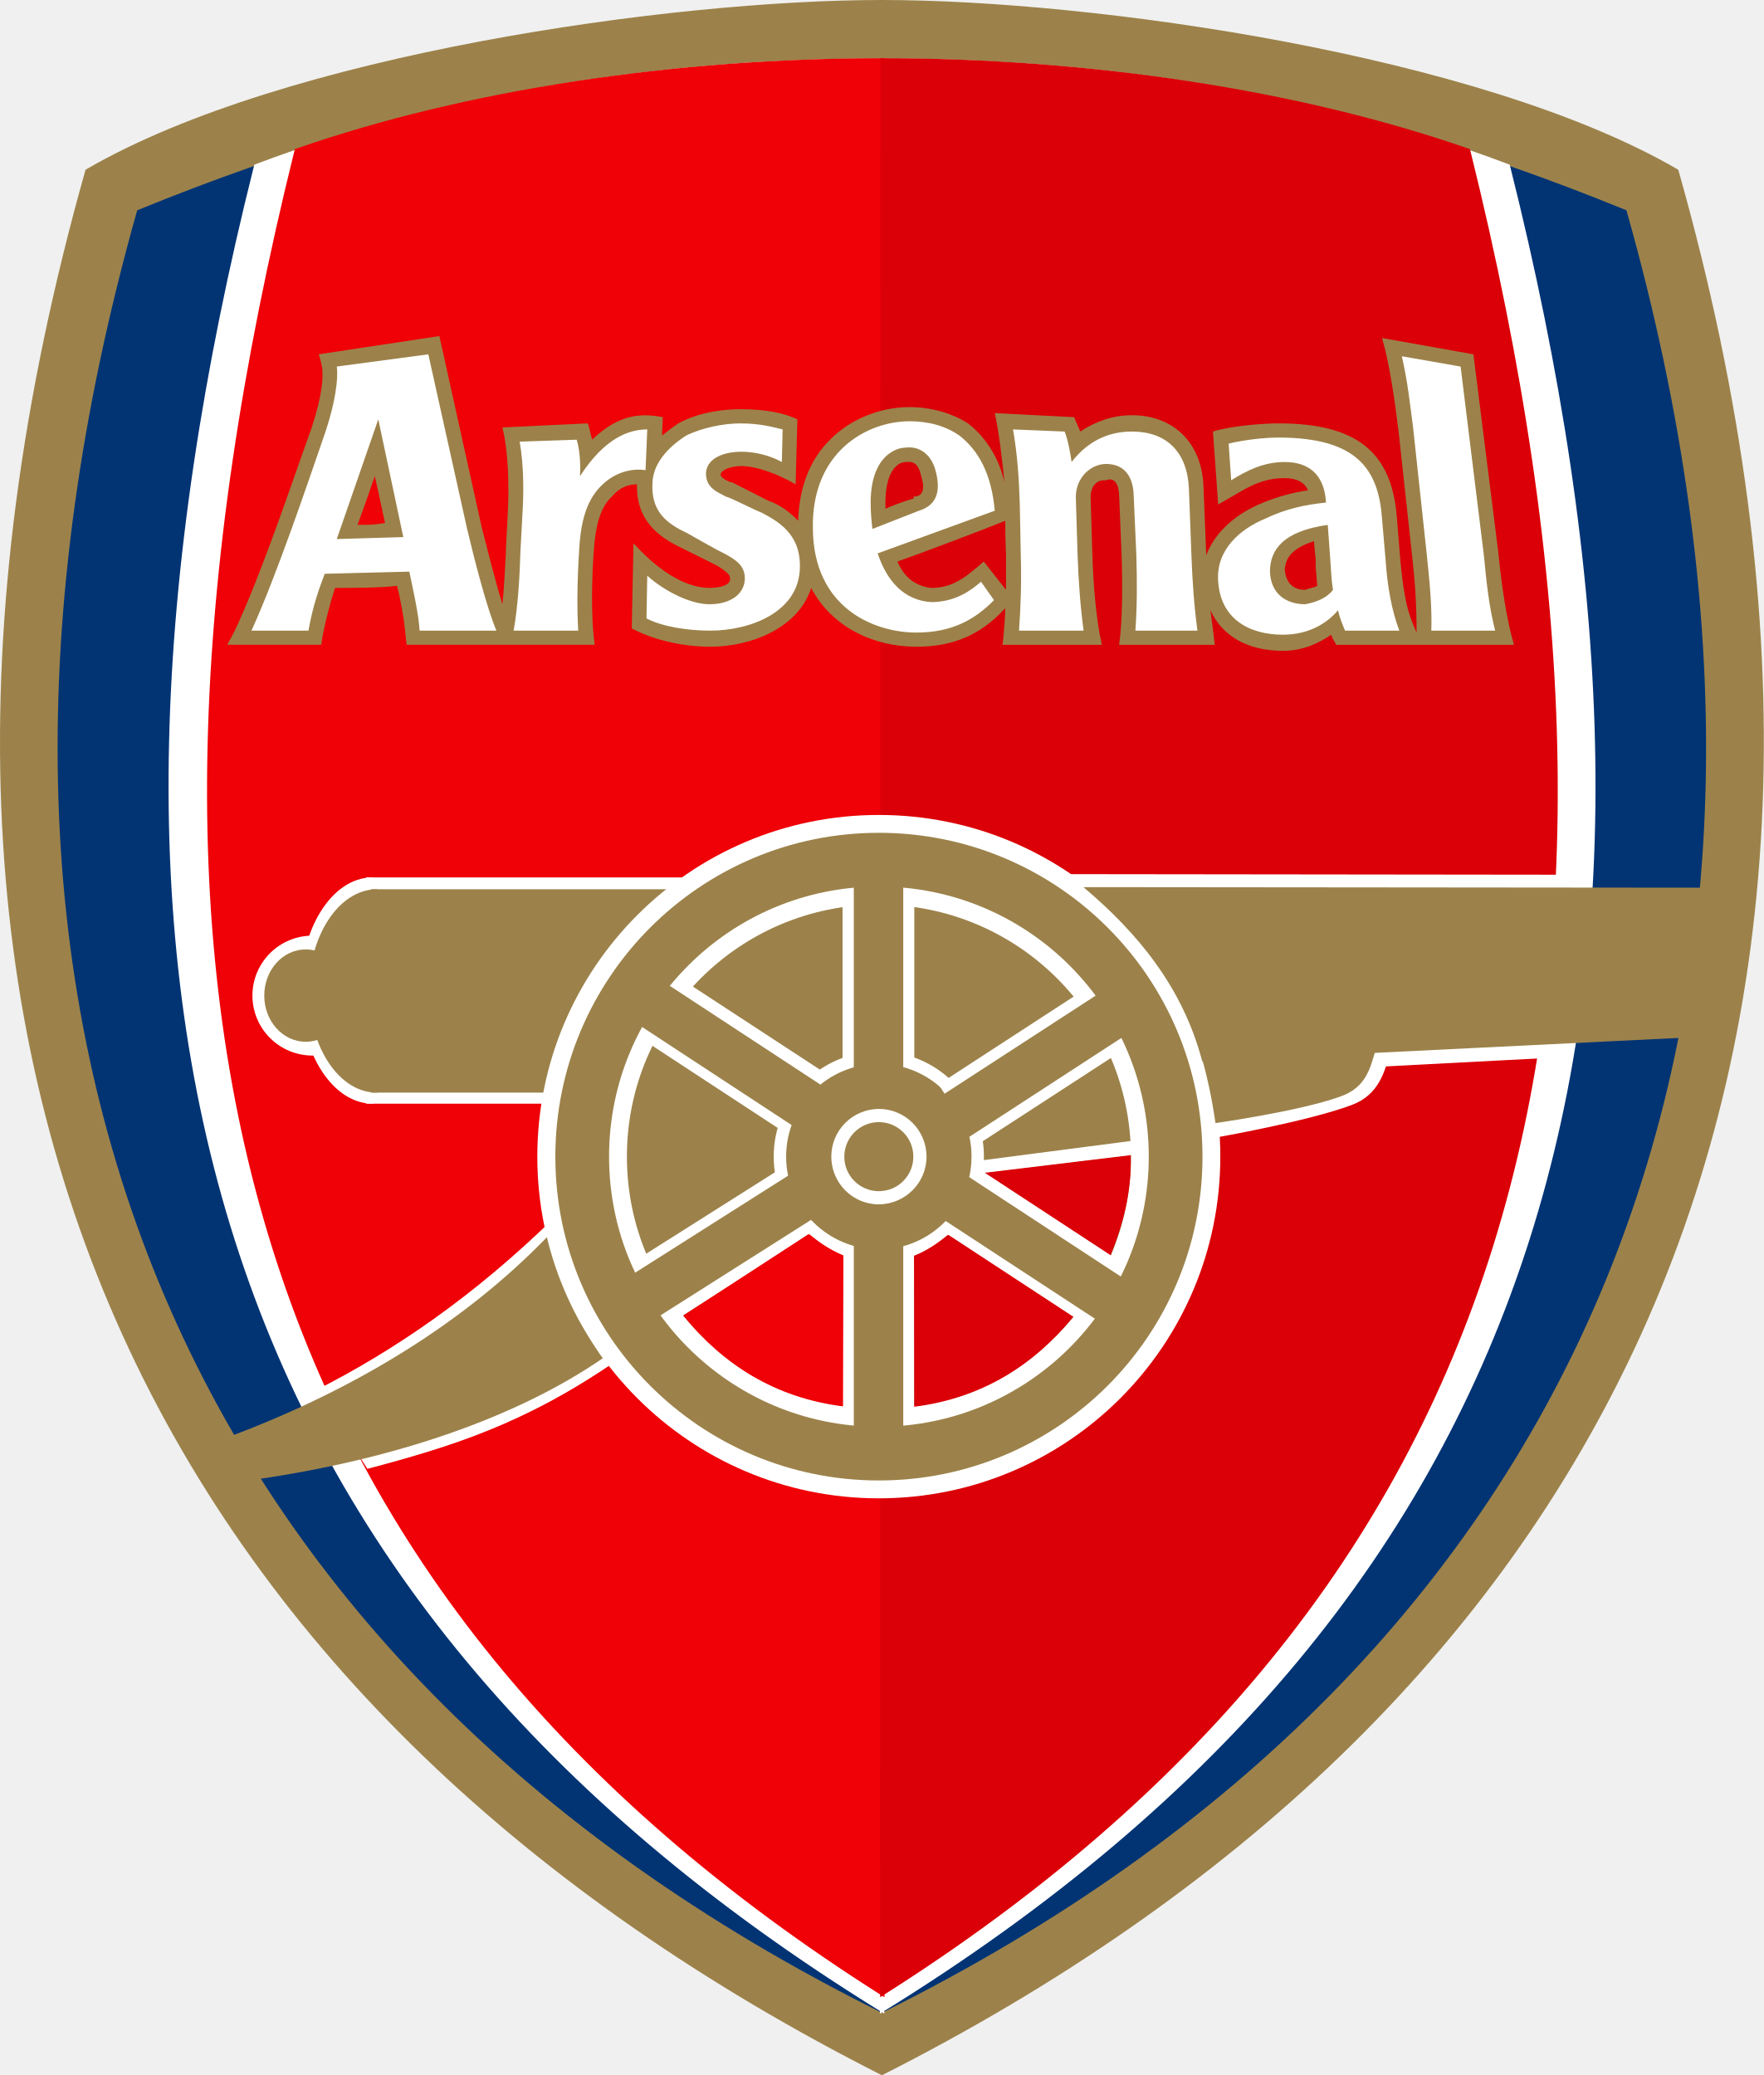
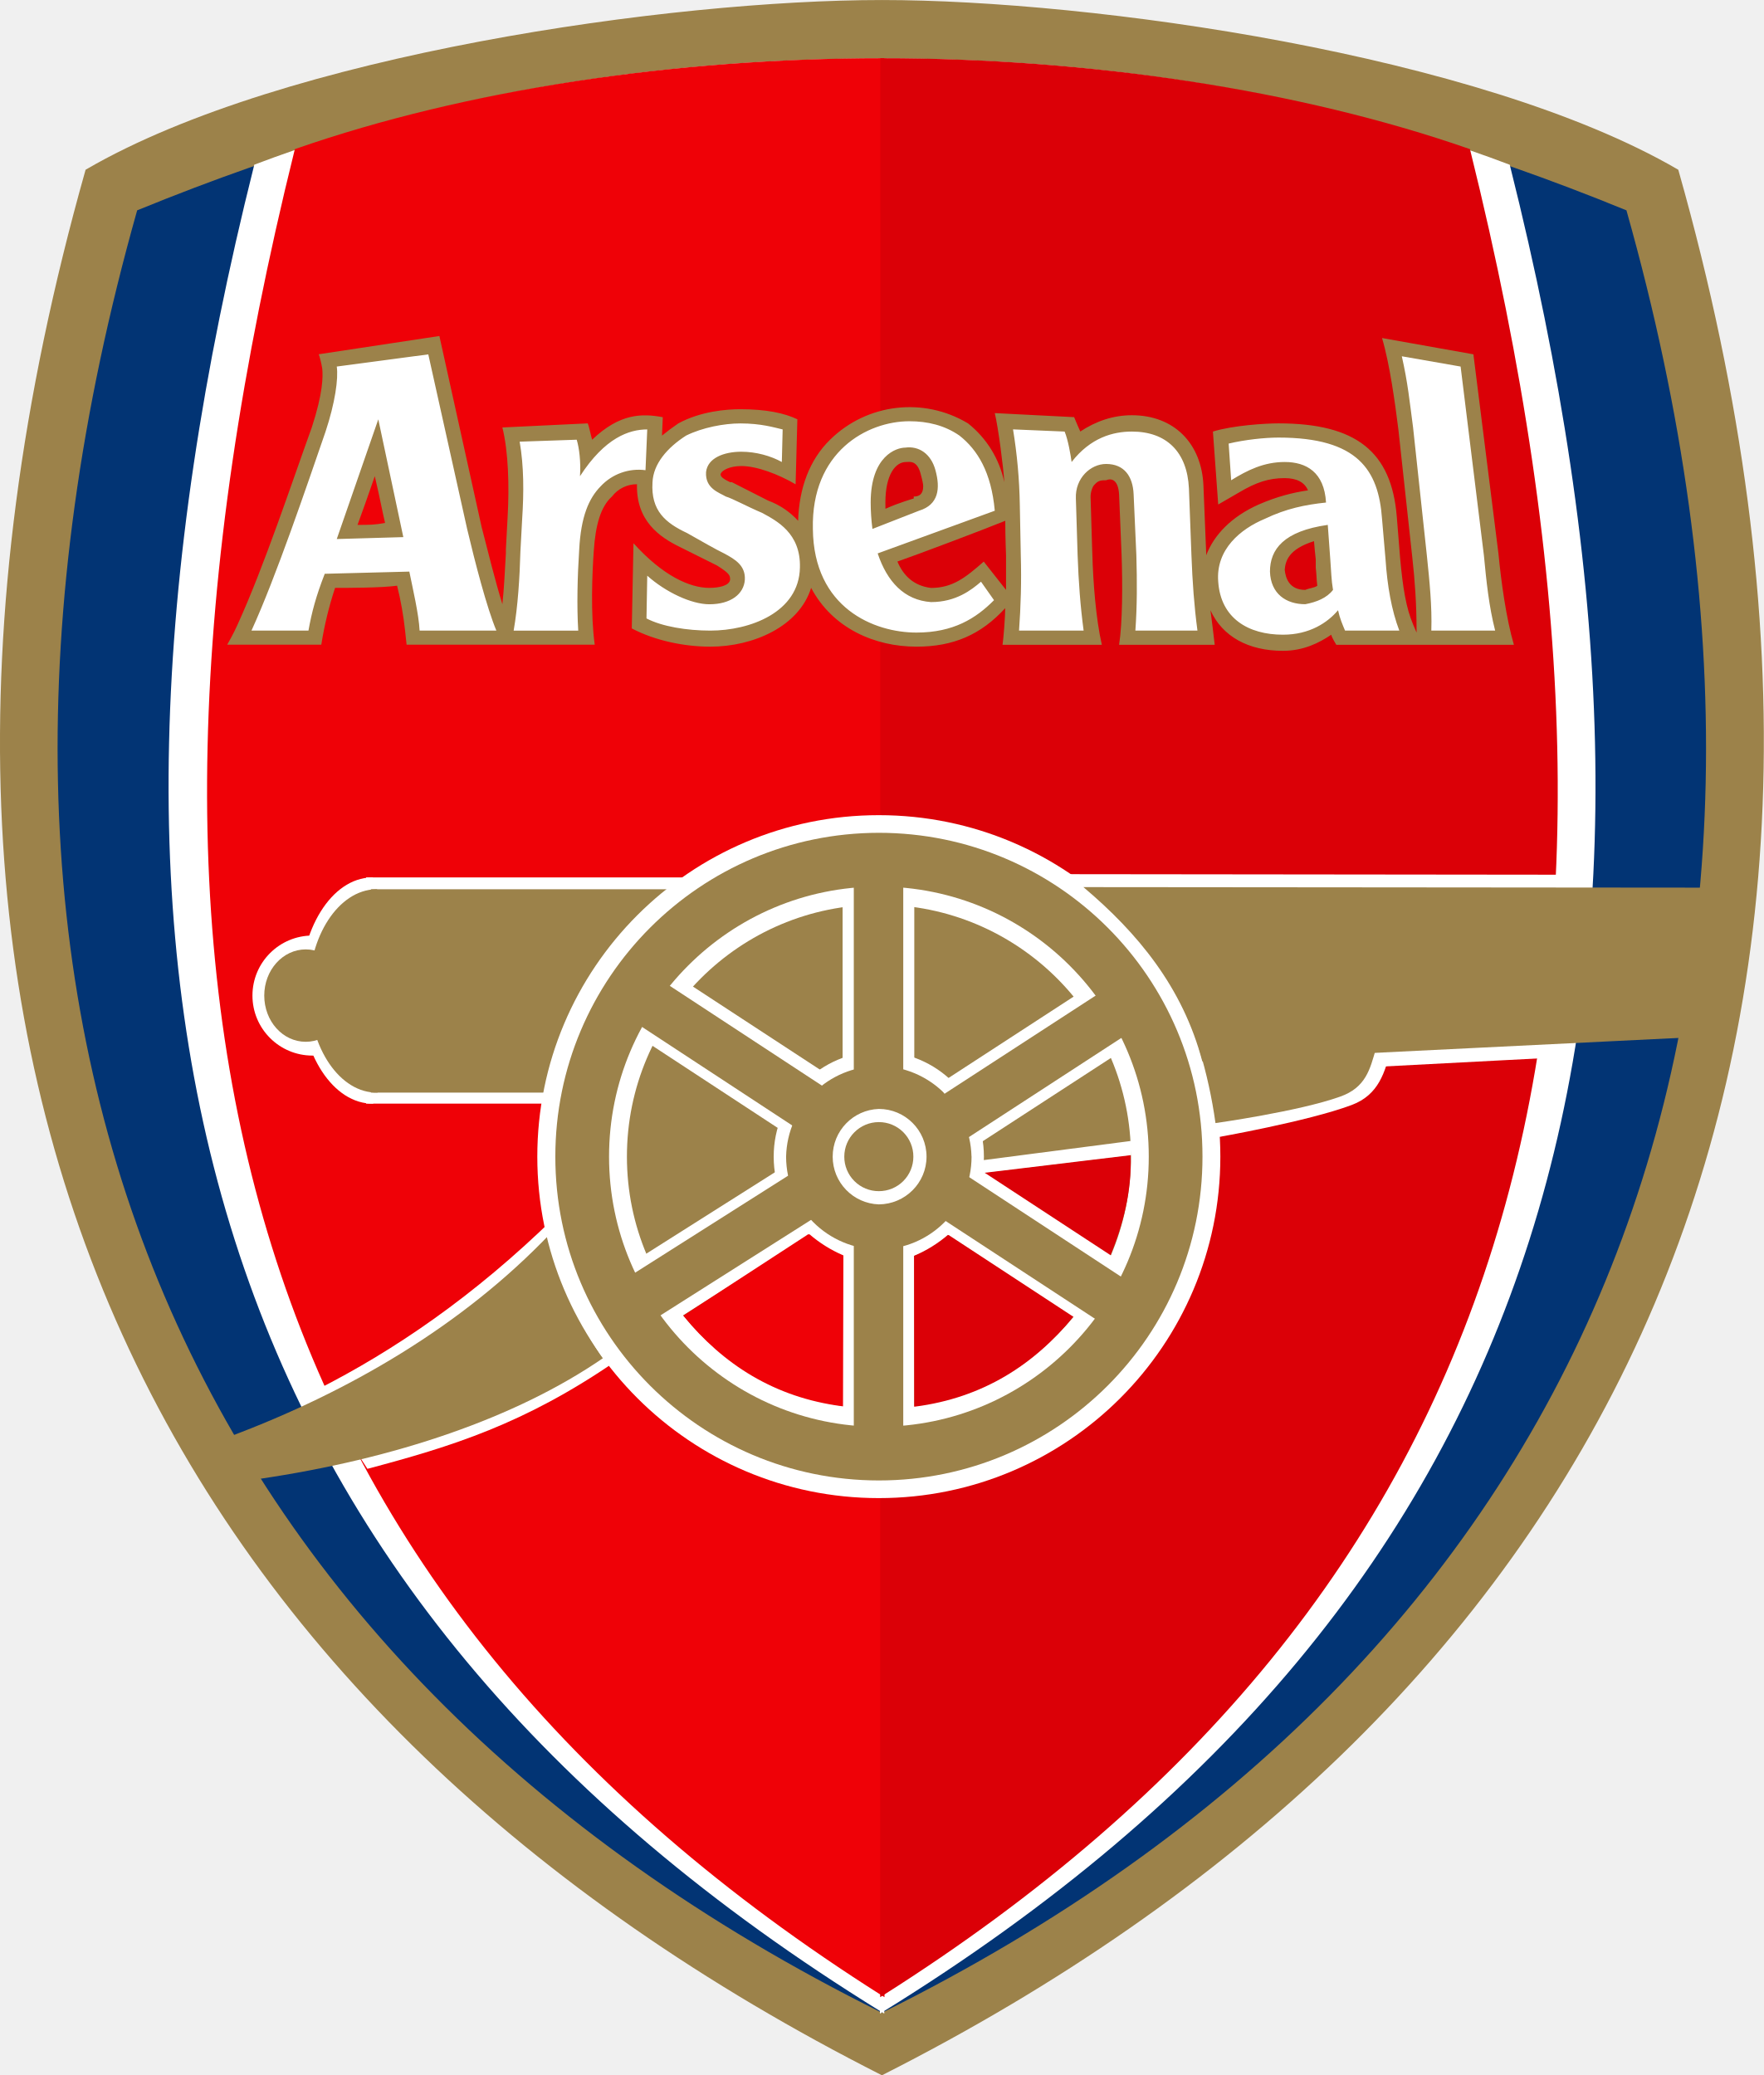
<svg xmlns="http://www.w3.org/2000/svg" xml:space="preserve" viewBox="0 0 322.79 379.79">
-   <path fill="#9C824A" stroke="#9C824A" stroke-miterlimit="282" stroke-width=".793" d="M161.396.396C122.96.396 52.087 10.34 15.994 31.328c-47.52 168.475 17.107 283.042 145.402 348.068 128.296-65.026 192.923-180.16 145.402-348.067C270.669 10.34 199.831.396 161.396.396z" data-source="https://football-logos.cc" />
-   <path fill="#023474" stroke="#023474" stroke-miterlimit="282" stroke-width=".793" d="M161.396 11.228c-37.761 0-80.278 4.83-135.962 27.558-41.452 147.061 6.637 264.931 135.962 329.174 129.325-64.243 177.378-182.114 135.926-329.174-55.684-22.728-98.165-27.558-135.926-27.558z" />
-   <path fill="#FFF" stroke="#FFF" stroke-miterlimit="282" stroke-width=".793" d="M161.219 11.086c-37.584 0-77.936 5.575-114.349 19.355-37.761 150.577-9.901 260.526 114.562 337.413zm.213 356.768c124.462-76.887 152.287-186.836 114.525-337.413-36.412-13.78-76.729-19.355-114.312-19.355z" />
-   <path fill="#EF0107" stroke="#EF0107" stroke-miterlimit="282" stroke-width=".793" d="M161.432 11.051c-37.797 0-76.055 5.717-107.144 16.548-39.11 157.822-7.702 264.397 107.179 337.235z" />
-   <path fill="#DB0007" stroke="#DB0007" stroke-miterlimit="282" stroke-width=".793" d="M161.503 11.051c37.796 0 76.055 5.717 107.179 16.548 39.11 157.822 7.701 264.397-107.214 337.235z" />
-   <path fill="#FFF" d="M112.598 249.203c-16.68 11.437-29.953 15.556-45.356 19.64l-9.298-14.454c14.161-7.173 28.818-17.153 43.582-31.606 1.242 14.026 7.771 23.969 11.072 26.42" />
-   <path fill="#9C824A" d="M110.326 248.6c-15.828 10.866-37.868 18.431-63.101 22.124l-5.146-7.812c21.613-8.099 42.481-20.172 58.665-37.147 2.449 10.866 6.175 18.076 9.582 22.835" />
-   <path fill="#FFF" d="M68.165 182.225c0 6.073-4.897 10.974-10.966 10.974s-11.002-4.901-11.002-10.974 4.933-10.973 11.002-10.973 10.966 4.9 10.966 10.973" />
-   <path fill="#FFF" d="M66.993 160.597v41.409h32.615c2.129-13.886 10.008-28.624 27.859-41.409z" />
-   <path fill="#FFF" d="M68.307 202.006c-7.276.106-13.273-9.021-13.38-20.456-.071-11.436 5.75-20.811 13.061-20.953h.249" />
-   <path fill="#9C824A" d="M63.551 182.225c0 4.688-3.407 8.453-7.595 8.453s-7.595-3.764-7.595-8.453c0-4.688 3.407-8.452 7.595-8.452 4.188-.001 7.595 3.764 7.595 8.452m4.33-19.461v37.217h32.367c2.555-12.358 8.837-25.498 24.523-37.217z" />
-   <path fill="#9C824A" d="M69.087 199.981c-6.85.143-12.457-8.096-12.563-18.36-.071-10.263 5.43-18.716 12.279-18.857h.213" />
-   <path fill="#FFF" d="M223.325 211.701c0 34.556-27.965 62.539-62.497 62.539-34.496 0-62.497-27.983-62.497-62.539 0-34.554 28.001-62.539 62.497-62.539 34.532 0 62.497 27.985 62.497 62.539" />
-   <path fill="#9C824A" d="M220.062 211.701c0 32.744-26.512 59.271-59.233 59.271-32.686 0-59.197-26.527-59.197-59.271 0-32.707 26.511-59.271 59.197-59.271 32.721-.001 59.233 26.528 59.233 59.271" />
-   <path fill="#FFF" d="M210.23 211.701c0 27.31-22.111 49.436-49.402 49.436-27.256 0-49.366-22.126-49.366-49.436s22.11-49.435 49.366-49.435c27.291 0 49.402 22.125 49.402 49.435" />
-   <path fill="#9C824A" d="M206.966 211.701c0 25.498-20.656 46.132-46.138 46.132-25.446 0-46.101-20.634-46.101-46.132s20.655-46.131 46.101-46.131c25.482-.001 46.138 20.633 46.138 46.131" />
-   <path fill="#FFF" d="M180.063 211.701c.036 10.619-8.588 19.249-19.2 19.284-10.646 0-19.271-8.629-19.271-19.248v-.036c0-10.619 8.589-19.248 19.235-19.248 10.611-.035 19.235 8.595 19.235 19.213z" />
-   <path fill="#9C824A" d="M177.793 211.701c0 9.377-7.561 16.976-16.929 16.976-9.369 0-16.964-7.563-17-16.939v-.036c0-9.375 7.595-16.976 16.964-16.976s16.965 7.565 16.965 16.94z" />
-   <path fill="#FFF" d="M169.559 211.701c0 4.794-3.904 8.7-8.73 8.735-4.791 0-8.695-3.905-8.695-8.735 0-4.829 3.904-8.7 8.695-8.735a8.727 8.727 0 0 1 8.73 8.735" />
-   <path fill="#9C824A" d="M167.146 211.701a6.31 6.31 0 0 1-6.317 6.321 6.31 6.31 0 0 1-6.317-6.321c0-3.479 2.839-6.32 6.317-6.32a6.31 6.31 0 0 1 6.317 6.32" />
-   <path fill="#FFF" d="M154.192 164.504h13.131v30.647h-13.131z" data-source="https://football-logos.cc" />
-   <path fill="#9C824A" d="M156.25 160.1h9.049v38.958h-9.049z" />
-   <path fill="#FFF" d="m197.418 181.798 7.169 11.009-25.694 16.693-7.133-11.01z" />
-   <path fill="#9C824A" d="m202.21 181.124 4.933 7.6-32.651 21.237-4.933-7.635z" />
-   <path fill="#FFF" d="m142.409 214.187 7.027 11.08-25.872 16.408-7.027-11.116z" />
-   <path fill="#9C824A" d="m146.81 213.548 4.862 7.671-32.863 20.846-4.863-7.671z" />
-   <path fill="#FFF" d="M154.192 229.281h13.131v30.646h-13.131z" />
-   <path fill="#9C824A" d="M156.25 224.913h9.049v38.922h-9.049z" />
-   <path fill="#EF0107" stroke="#EF0107" stroke-miterlimit="282" stroke-width=".311" d="M148.017 226.013c1.775 1.491 3.726 2.841 6.175 3.871l-.071 27.345c-12.386-1.598-21.755-7.706-28.853-16.406l22.785-14.81" />
-   <path fill="#DB0007" stroke="#DB0007" stroke-miterlimit="282" stroke-width=".311" d="M173.604 226.12c-1.81 1.456-3.727 2.841-6.175 3.835l.035 27.346c12.386-1.598 21.756-7.706 28.854-16.407l-22.749-14.773" />
-   <path fill="#DB0007" d="m179.815 214.649 27.114-3.268c.213 6.782-1.42 12.749-3.727 18.467l-23.459-15.199" />
-   <path fill="#FFF" stroke="#FFF" stroke-miterlimit="282" stroke-width=".311" d="M179.851 214.542c.106-.426.071-.816.249-2.059l26.76-3.48c.106 1.243.035 1.704 0 2.272z" />
-   <path fill="#FFF" d="M219.458 191.992h35.1c-1.101 4.154-2.166 8.38-7.206 10.263-8.056 3.02-24.771 5.931-24.771 5.931-.32-4.582-1.349-10.798-3.123-16.194" />
-   <path fill="#FFF" d="m195.006 159.994 91.705.106-3.229 33.524-62.64 3.268c-3.372-14.987-14.765-29.298-25.836-36.898" />
-   <path fill="#9C824A" d="m198.27 162.373 117.081.106-4.472 27.311-90.854 4.475c-3.585-13.567-11.782-23.475-21.755-31.892" />
-   <path fill="#9C824A" d="M219.458 191.992h32.33c-1.064 3.692-1.81 7.066-6.565 8.735-7.559 2.699-22.784 4.83-22.784 4.83-.639-4.438-1.562-8.949-2.981-13.565m-35.49-80.687c0 1.492-.319 5.576-.496 6.712h18.171c-1.102-4.831-1.599-11.542-1.74-16.727 0 .355-.319-10.406-.319-10.406 0-.746.319-1.882.78-2.237.64-.746 1.279-.746 2.06-.746.78-.355 2.2-.355 2.377 2.593l.462 11.151c.177 5.22.177 12.288-.462 16.372h17.497c-.143-1.492-.639-5.221-.781-6.322 2.2 4.83 6.956 7.422 13.273 7.422 3.762 0 6.636-1.457 8.837-2.948 0 .355.923 1.848.923 1.848h32.509c-1.42-4.831-2.343-11.542-2.839-16.727l-4.579-36.437-16.716-2.983c1.421 4.83 2.379 11.897 2.981 16.727l2.555 23.439c.462 4.084.782 8.559.782 13.388v.355l-.64-1.492c-1.277-2.983-1.881-6.676-2.378-12.252l-.603-7.458c-.958-11.897-7.417-17.083-21.649-17.083-2.342 0-8.34.355-11.995 1.492l.958 13.353 3.798-2.202c3.159-1.882 5.501-2.628 8.339-2.628 2.237 0 3.656.747 4.295 2.238-2.696.39-5.679 1.136-9.014 2.592-5.04 2.237-8.199 5.61-9.618 9.304v-.355L220.239 89c-.283-7.813-5.358-12.998-13.096-12.998-3.442 0-6.602 1.101-9.44 2.983-.177-.391-.319-.747-.497-1.137l-.639-1.492-14.516-.746c.639 2.628 1.598 10.051 1.74 12.644-.782-3.694-2.84-7.778-6.638-10.761-2.98-1.882-6.778-2.983-10.717-2.983-5.36 0-10.896 2.237-14.516 5.966-3.797 3.693-5.679 8.914-5.856 14.845-1.419-1.492-3.3-2.948-5.501-3.693l-6.637-3.374h-.319c-1.561-.747-1.739-1.102-1.739-1.457.178-.746 1.739-1.492 3.798-1.492 2.839 0 6.779 1.492 9.937 3.339l.319-11.897c-2.378-1.137-5.678-1.847-10.434-1.847-2.52 0-7.24.355-11.357 2.592a43 43 0 0 0-2.981 2.238l.142-3.375c-3.797-.71-7.879-.71-12.919 4.12-.177-.391-.497-2.238-.816-2.983l-15.615.746c1.1 4.44 1.277 10.761.958 16.337l-.319 5.966v.746c-.178 2.983-.319 6.321-.639 9.304-1.278-4.12-2.662-9.695-3.798-14.134l-7.736-34.945-22.075 3.338c.142.355.461 1.492.639 2.592.143 1.492.143 4.475-1.916 10.796-3.62 10.016-8.66 25.286-13.557 36.046-.639 1.492-1.916 3.729-1.916 3.729h17.212c.32-2.593 1.42-7.067 2.52-10.406 2.378 0 8.518 0 11.356-.391.639 2.628 1.278 5.966 1.456 8.203l.284 2.593h34.425c-.781-5.576-.462-12.999-.177-17.118.319-4.83 1.277-8.168 3.336-10.015 1.561-1.882 3.3-2.237 4.578-2.237-.177 6.676 4.082 9.66 7.879 11.506l6.778 3.373c2.378 1.492 2.378 1.847 2.378 2.593-.142 1.101-2.059 1.492-3.797 1.492-3.62 0-8.518-2.238-13.877-8.168l-.319 15.59c4.259 2.237 9.618 3.338 14.374 3.338 7.879 0 16.254-3.694 18.455-10.761 3.939 7.422 11.676 10.761 19.271 10.761 6.777.006 11.816-2.197 16.253-7.061M65.432 96.069c.958-2.592 1.738-4.83 3.158-8.914.958 4.084 1.419 6.677 1.881 8.559-1.881.355-2.839.355-5.039.355m96.603-4.084c0-5.185 1.881-7.422 3.763-7.422.639 0 2.058-.391 2.696 2.237.319 1.101.461 1.847.461 2.202 0 1.492-.78 1.882-1.738 1.882v.355s-2.662.746-5.182 1.882zm17.993 10.796c-3.337 2.948-5.714 4.83-9.653 4.83-3.158-.391-5.04-2.238-6.14-4.83 3.301-1.136 16.077-5.966 19.732-7.458 0 2.983.143 6.321.143 6.321v6.322zm58.842 5.186c-2.98 0-3.62-2.238-3.762-3.694.142-1.492.603-3.729 5.358-5.22a93 93 0 0 0 .319 3.338v1.491c.143 1.136.143 2.237.284 3.338-.602.391-1.382.391-2.199.747" />
-   <path fill="#FFF" d="M143.225 78.597c-1.561-.355-3.939-1.101-7.736-1.101-2.981 0-6.921.746-9.938 2.238-3.478 2.237-5.998 5.185-6.14 8.559-.319 5.185 2.378 7.422 6.317 9.269 2.662 1.492 5.217 2.983 6.779 3.729 2.058 1.101 3.939 2.237 3.797 4.83-.177 2.593-2.555 4.475-6.494 4.475-3.301 0-8.021-2.237-11.357-5.221l-.142 7.813c2.839 1.492 7.417 2.237 11.676 2.237 7.24 0 16.254-3.338 16.396-11.542.177-6.321-4.258-8.559-6.92-10.015-2.697-1.136-5.395-2.627-6.636-2.983-1.278-.746-3.798-1.491-3.62-4.475.284-2.592 3.301-3.729 6.459-3.729 2.662 0 5.359.746 7.417 1.882m-64.698-19.71L61.634 67.09c.32 2.238-.319 6.677-2.058 11.897-3.442 10.015-9.121 26.741-13.558 36.436h10.435c.603-3.373 1.384-6.321 2.981-10.405l15.474-.391c.603 2.983 1.739 7.813 1.881 10.796h14.054c-1.739-4.119-3.939-12.643-5.358-18.609zM61.634 98.662l7.595-21.912 4.579 21.557m44.646-19.71-.319 7.458c-2.52-.39-5.678.355-8.198 2.948-2.201 2.237-3.62 5.576-3.939 11.542-.32 4.83-.462 10.406-.178 14.88H94.001c.781-4.474 1.101-9.66 1.242-14.524l.319-5.931c.319-4.83.319-9.66-.461-14.134l10.434-.355c.462 1.492.781 4.084.604 6.676 4.578-7.069 9.014-8.56 12.315-8.56M267.298 67.09l-10.754-1.882c1.101 4.866 1.42 8.204 2.059 13.033l2.521 23.404c.496 4.83.958 9.305.815 13.779h11.677c-1.136-4.474-1.597-8.949-2.059-13.779m-52.418 13.779c-.604-4.474-.924-8.949-1.102-13.779l-.461-12.252c-.319-6.712-4.116-10.405-10.434-10.405-3.442 0-7.56 1.101-11.037 5.575-.142-1.136-.639-4.084-1.277-5.575l-9.44-.391c.78 4.475 1.1 8.914 1.241 13.744l.178 9.304c.142 4.83 0 9.305-.319 13.779h11.818c-.604-4.474-.923-8.949-1.101-13.779l-.319-10.405c-.142-3.729 2.697-6.322 5.537-6.322 3.3 0 4.897 2.237 5.04 5.576l.496 11.151c.143 4.83.143 9.305-.177 13.779m48.301 0c-1.419-3.729-2.2-8.203-2.52-13.033l-.64-7.423c-.639-8.914-4.399-14.88-18.951-14.88-2.52 0-6.14.391-9.12 1.101l.461 6.712c2.98-1.847 5.998-3.338 9.795-3.338 3.939 0 7.24 1.847 7.56 7.422-3.798.391-7.276 1.101-11.215 2.983-4.4 1.847-8.979 5.576-8.518 11.506.461 6.712 5.536 9.695 11.854 9.695 4.897 0 8.198-2.237 10.079-4.474.319 1.491.816 2.592 1.277 3.729zm-17.213-4.83c-3.479 0-6.316-1.882-6.459-5.966 0-4.084 2.52-7.422 10.576-8.559l.462 6.322c.177 2.237.177 3.729.496 5.576-1.134 1.491-3.016 2.237-5.075 2.627m-63.278-30.861c-2.696-1.882-5.855-2.628-9.155-2.628-7.737 0-17.994 5.576-17.675 19.71.142 14.49 11.215 18.964 18.952 18.964 6.778 0 10.896-2.593 14.195-5.931l-2.378-3.374c-1.738 1.492-4.578 3.729-9.156 3.729-4.898-.355-8.021-3.729-9.76-8.914l21.436-7.813c-.639-7.066-3.158-11.15-6.459-13.743m-7.417 13.744-8.518 3.338c-.177-1.491-.319-2.983-.319-4.83 0-8.559 4.72-10.05 6.316-10.05 2.521-.355 4.721 1.136 5.536 4.119.924 3.339.605 6.322-3.015 7.423m-50.502 96.81 7.204-10.974 25.624 16.762-7.205 11.009z" />
-   <path fill="#9C824A" d="m115.295 186.522 4.969-7.6 32.544 21.343-4.969 7.601z" />
-   <path fill="#FFF" d="m172.363 225.232 7.204-11.01 25.623 16.798-7.204 11.01z" />
-   <path fill="#9C824A" d="m169.984 221.467 4.969-7.599 32.545 21.343-4.969 7.565z" data-source="https://football-logos.cc" />
+   <path fill="#9c824a" stroke="#9c824a" stroke-miterlimit="282" stroke-width=".79" d="M161.4.4C122.96.4 52.09 10.34 16 31.33-31.54 199.8 33.1 314.37 161.4 379.4c128.3-65.03 192.92-180.16 145.4-348.07C270.67 10.34 199.83.4 161.4.4z" data-source="https://football-logos.cc" />
+   <path fill="#023474" stroke="#023474" stroke-miterlimit="282" stroke-width=".79" d="M161.4 11.23c-37.77 0-80.28 4.83-135.97 27.56-41.45 147.06 6.64 264.93 135.97 329.17 129.32-64.24 177.37-182.11 135.92-329.17-55.68-22.73-98.16-27.56-135.92-27.56z" />
+   <path fill="#fff" stroke="#fff" stroke-miterlimit="282" stroke-width=".79" d="M161.22 11.09c-37.59 0-77.94 5.57-114.35 19.35-37.76 150.58-9.9 260.53 114.56 337.41zm.21 356.76c124.46-76.88 152.29-186.83 114.53-337.4-36.41-13.79-76.73-19.36-114.31-19.36z" />
+   <path fill="#ef0107" stroke="#ef0107" stroke-miterlimit="282" stroke-width=".79" d="M161.43 11.05c-37.8 0-76.05 5.72-107.14 16.55-39.11 157.82-7.7 264.4 107.18 337.23z" />
+   <path fill="#db0007" stroke="#db0007" stroke-miterlimit="282" stroke-width=".79" d="M161.5 11.05c37.8 0 76.06 5.72 107.18 16.55 39.11 157.82 7.7 264.4-107.21 337.23z" />
+   <path fill="#fff" d="M112.6 249.2c-16.68 11.44-29.95 15.56-45.36 19.64l-9.3-14.45c14.16-7.17 28.82-17.15 43.59-31.6 1.24 14.02 7.77 23.96 11.07 26.41" />
+   <path fill="#9c824a" d="M110.33 248.6c-15.83 10.87-37.87 18.43-63.1 22.12l-5.15-7.8c21.61-8.1 42.48-20.18 58.66-37.16 2.45 10.87 6.18 18.08 9.59 22.84" />
+   <path fill="#fff" d="M68.17 182.23a10.98 10.98 0 1 1-21.97-.02 10.98 10.98 0 0 1 21.97.02" />
+   <path fill="#fff" d="M67 160.6V202h32.6c2.14-13.88 10.02-28.62 27.87-41.4z" />
+   <path fill="#fff" d="M68.3 202c-7.27.11-13.27-9.01-13.37-20.45-.07-11.44 5.75-20.81 13.06-20.95h.25" />
+   <path fill="#9c824a" d="M63.55 182.23c0 4.68-3.4 8.45-7.6 8.45s-7.59-3.77-7.59-8.46c0-4.68 3.4-8.45 7.6-8.45 4.18 0 7.6 3.77 7.6 8.45m4.32-19.46v37.22h32.37c2.55-12.36 8.83-25.5 24.52-37.22z" />
+   <path fill="#9c824a" d="M69.09 199.98c-6.85.14-12.46-8.1-12.57-18.36-.07-10.26 5.43-18.72 12.28-18.86h.22" />
+   <path fill="#fff" d="M223.33 211.7a62.5 62.5 0 1 1-125 0 62.5 62.5 0 1 1 125 0" />
+   <path fill="#9c824a" d="M220.06 211.7a59.24 59.24 0 0 1-59.23 59.27 59.23 59.23 0 0 1-59.2-59.27 59.26 59.26 0 0 1 59.2-59.27 59.24 59.24 0 0 1 59.23 59.27" />
+   <path fill="#fff" d="M210.23 211.7a49.4 49.4 0 0 1-49.4 49.44c-27.26 0-49.37-22.13-49.37-49.44s22.11-49.43 49.37-49.43a49.4 49.4 0 0 1 49.4 49.43" />
+   <path fill="#9c824a" d="M206.97 211.7a46.12 46.12 0 1 1-92.24 0 46.11 46.11 0 1 1 92.24 0" />
+   <path fill="#fff" d="M180.06 211.7a19.26 19.26 0 0 1-19.2 19.29 19.26 19.26 0 0 1-19.27-19.25v-.04a19.23 19.23 0 0 1 38.47-.03z" />
+   <path fill="#9c824a" d="M177.8 211.7c0 9.38-7.57 16.98-16.94 16.98a17 17 0 0 1-17-16.94v-.04a16.97 16.97 0 0 1 33.93-.03z" />
+   <path fill="#fff" d="M169.56 211.7c0 4.8-3.9 8.7-8.73 8.74a8.74 8.74 0 0 1 0-17.47 8.73 8.73 0 0 1 8.73 8.73" />
+   <path fill="#9c824a" d="M167.15 211.7a6.3 6.3 0 0 1-6.32 6.32 6.3 6.3 0 0 1-6.32-6.32 6.33 6.33 0 0 1 6.32-6.32 6.3 6.3 0 0 1 6.32 6.32" />
+   <path fill="#fff" d="M154.2 164.5h13.12v30.65H154.2z" data-source="https://football-logos.cc" />
+   <path fill="#9c824a" d="M156.25 160.1h9.05v38.96h-9.05z" />
+   <path fill="#fff" d="m197.42 181.8 7.17 11-25.7 16.7-7.13-11.01z" />
+   <path fill="#9c824a" d="m202.21 181.12 4.93 7.6-32.65 21.24-4.93-7.63z" />
+   <path fill="#fff" d="m142.4 214.19 7.04 11.08-25.88 16.4-7.02-11.11z" />
+   <path fill="#9c824a" d="m146.81 213.55 4.86 7.67-32.86 20.84-4.86-7.67z" />
+   <path fill="#fff" d="M154.2 229.28h13.12v30.65H154.2z" />
+   <path fill="#9c824a" d="M156.25 224.91h9.05v38.93h-9.05z" />
+   <path fill="#ef0107" stroke="#ef0107" stroke-miterlimit="282" stroke-width=".31" d="M148.02 226.01a24 24 0 0 0 6.17 3.87l-.07 27.35c-12.38-1.6-21.75-7.7-28.85-16.4L148.05 226" />
+   <path fill="#db0007" stroke="#db0007" stroke-miterlimit="282" stroke-width=".31" d="M173.6 226.12a24 24 0 0 1-6.17 3.84l.03 27.34c12.39-1.6 21.76-7.7 28.86-16.4l-22.75-14.78" />
+   <path fill="#db0007" d="m179.82 214.65 27.1-3.27c.22 6.78-1.41 12.75-3.72 18.47l-23.46-15.2" />
+   <path fill="#fff" stroke="#fff" stroke-miterlimit="282" stroke-width=".31" d="M179.85 214.54c.1-.42.07-.81.25-2.06l26.76-3.48c.1 1.25.03 1.7 0 2.28z" />
+   <path fill="#fff" d="M219.46 192h35.1c-1.1 4.15-2.17 8.37-7.2 10.25-8.06 3.02-24.78 5.94-24.78 5.94a71 71 0 0 0-3.12-16.2" />
+   <path fill="#fff" d="m195 160 91.71.1-3.23 33.52-62.64 3.27c-3.37-14.98-14.76-29.3-25.83-36.9" />
+   <path fill="#9c824a" d="m198.27 162.37 117.08.1-4.47 27.32-90.85 4.47c-3.59-13.56-11.79-23.47-21.76-31.89" />
+   <path fill="#9c824a" d="M219.46 192h32.33c-1.07 3.68-1.81 7.06-6.57 8.73-7.56 2.7-22.78 4.83-22.78 4.83a89 89 0 0 0-2.98-13.57m-35.5-80.69c0 1.5-.31 5.58-.49 6.72h18.17c-1.1-4.83-1.6-11.54-1.74-16.73 0 .35-.32-10.4-.32-10.4 0-.75.32-1.89.78-2.24.64-.75 1.28-.75 2.06-.75.78-.35 2.2-.35 2.38 2.6l.46 11.15c.18 5.21.18 12.28-.46 16.37h17.5c-.15-1.5-.64-5.22-.78-6.32 2.2 4.82 6.95 7.42 13.27 7.42 3.76 0 6.64-1.46 8.84-2.95 0 .35.92 1.85.92 1.85h32.5c-1.41-4.83-2.33-11.54-2.83-16.73l-4.58-36.44-16.72-2.98c1.43 4.83 2.38 11.9 2.99 16.73l2.55 23.44c.46 4.08.78 8.55.78 13.38v.36l-.64-1.5c-1.27-2.98-1.88-6.67-2.38-12.24l-.6-7.46c-.96-11.9-7.42-17.09-21.65-17.09-2.34 0-8.34.36-12 1.5l.97 13.35 3.8-2.2c3.15-1.88 5.5-2.63 8.33-2.63q3.35 0 4.3 2.24c-2.7.39-5.68 1.13-9.02 2.59-5.04 2.24-8.2 5.6-9.61 9.3v-.35l-.5-12.29c-.28-7.81-5.36-13-13.1-13-3.44 0-6.6 1.1-9.44 2.98l-.5-1.13-.63-1.5-14.52-.74c.64 2.63 1.6 10.05 1.74 12.64a18.6 18.6 0 0 0-6.64-10.76 20.74 20.74 0 0 0-25.23 2.98c-3.8 3.7-5.68 8.92-5.86 14.85a14 14 0 0 0-5.5-3.7l-6.63-3.37h-.32c-1.56-.74-1.74-1.1-1.74-1.45.18-.75 1.74-1.5 3.8-1.5 2.84 0 6.78 1.5 9.93 3.34l.32-11.9c-2.38-1.13-5.68-1.84-10.43-1.84-2.52 0-7.24.36-11.36 2.6a43 43 0 0 0-2.98 2.23l.14-3.37c-3.8-.71-7.88-.71-12.92 4.12-.17-.4-.5-2.24-.81-2.99l-15.62.75c1.1 4.44 1.28 10.76.96 16.34l-.32 5.96v.75c-.18 2.98-.32 6.32-.64 9.3-1.28-4.12-2.66-9.7-3.8-14.13L80.41 61.5l-22.08 3.34c.15.36.46 1.5.64 2.6.15 1.48.15 4.47-1.91 10.79-3.62 10.01-8.66 25.28-13.56 36.04-.64 1.5-1.92 3.73-1.92 3.73H58.8a66 66 0 0 1 2.52-10.4c2.37 0 8.51 0 11.35-.4a60 60 0 0 1 1.46 8.2l.28 2.6h34.43c-.78-5.57-.47-13-.18-17.12.32-4.83 1.28-8.16 3.34-10.01a5.7 5.7 0 0 1 4.57-2.24c-.17 6.68 4.09 9.66 7.88 11.5l6.78 3.38c2.38 1.5 2.38 1.85 2.38 2.6-.14 1.1-2.06 1.49-3.8 1.49-3.62 0-8.52-2.24-13.88-8.17l-.31 15.59c4.25 2.24 9.61 3.34 14.37 3.34 7.88 0 16.25-3.7 18.45-10.76 3.94 7.42 11.68 10.76 19.28 10.76 6.77 0 11.81-2.2 16.25-7.06M65.43 96.07c.96-2.6 1.74-4.83 3.16-8.91.96 4.08 1.42 6.67 1.88 8.55-1.88.36-2.84.36-5.04.36m96.6-4.08c0-5.19 1.89-7.43 3.77-7.43.64 0 2.06-.39 2.7 2.24q.46 1.66.45 2.2c0 1.5-.77 1.88-1.73 1.88v.36s-2.66.75-5.18 1.88zm18 10.8c-3.34 2.94-5.72 4.82-9.66 4.82-3.15-.39-5.04-2.24-6.14-4.83 3.3-1.13 16.08-5.96 19.74-7.46 0 2.99.14 6.32.14 6.32v6.33zm58.84 5.18c-2.98 0-3.62-2.24-3.76-3.7.14-1.49.6-3.73 5.36-5.22a93 93 0 0 0 .32 3.34v1.5c.14 1.13.14 2.23.28 3.33-.6.4-1.38.4-2.2.75" />
+   <path fill="#fff" d="M143.23 78.6c-1.57-.36-3.94-1.1-7.74-1.1-2.98 0-6.92.74-9.94 2.23-3.48 2.24-6 5.19-6.14 8.56-.32 5.19 2.38 7.42 6.32 9.27 2.66 1.5 5.22 2.98 6.78 3.73 2.06 1.1 3.94 2.24 3.8 4.83-.18 2.6-2.56 4.48-6.5 4.48-3.3 0-8.02-2.24-11.36-5.23l-.14 7.82c2.84 1.49 7.42 2.23 11.68 2.23 7.24 0 16.25-3.33 16.4-11.54.17-6.32-4.27-8.56-6.93-10.01-2.7-1.14-5.4-2.63-6.63-2.99-1.28-.74-3.8-1.49-3.62-4.47.28-2.6 3.3-3.73 6.46-3.73 2.66 0 5.36.75 7.41 1.88m-64.7-19.7-16.75 2.23c.32 2.24-.32 6.68-2.05 11.9-3.45 10.01-9.12 26.74-13.56 36.43h10.43c.6-3.37 1.39-6.32 2.98-10.4l15.48-.4c.6 2.99 1.74 7.82 1.88 10.8h14.05c-1.74-4.12-3.94-12.64-5.35-18.6zm-16.75 33.8 7.6-21.91 4.58 21.56m44.64-19.71-.32 7.46a9.5 9.5 0 0 0-8.2 2.94c-2.2 2.24-3.61 5.58-3.93 11.55-.32 4.83-.46 10.4-.18 14.88H94c.78-4.48 1.1-9.67 1.24-14.53l.32-5.93c.32-4.83.32-9.66-.46-14.13l10.44-.36c.46 1.5.78 4.08.6 6.68 4.58-7.07 9.01-8.56 12.31-8.56M267.3 67.09l-10.76-1.88c1.1 4.86 1.42 8.2 2.06 13.03l2.52 23.4c.5 4.83.96 9.31.82 13.78h11.68c-1.14-4.47-1.6-8.95-2.06-13.78m-52.42 13.78c-.6-4.47-.92-8.95-1.1-13.78l-.46-12.25c-.32-6.7-4.12-10.4-10.44-10.4-3.44 0-7.56 1.1-11.03 5.57-.15-1.13-.64-4.08-1.28-5.57l-9.44-.4a95 95 0 0 1 1.24 13.75l.18 9.3c.14 4.83 0 9.31-.32 13.78h11.82c-.6-4.47-.93-8.95-1.1-13.78l-.32-10.4c-.15-3.73 2.7-6.32 5.53-6.32 3.3 0 4.9 2.23 5.04 5.57l.5 11.15c.14 4.83.14 9.31-.18 13.78m48.3 0c-1.42-3.73-2.2-8.2-2.52-13.03l-.64-7.42c-.64-8.92-4.4-14.88-18.95-14.88-2.52 0-6.14.39-9.12 1.1l.46 6.71c2.98-1.85 6-3.34 9.8-3.34 3.94 0 7.24 1.85 7.56 7.42-3.8.4-7.28 1.1-11.22 2.99-4.4 1.84-8.98 5.57-8.51 11.5.46 6.72 5.53 9.7 11.85 9.7 4.9 0 8.2-2.24 10.08-4.48.32 1.5.81 2.6 1.28 3.73zm-17.21-4.83c-3.48 0-6.32-1.88-6.46-5.96 0-4.09 2.52-7.42 10.58-8.56l.46 6.32c.18 2.24.18 3.73.5 5.58-1.14 1.49-3.02 2.23-5.08 2.62m-63.28-30.86c-2.7-1.88-5.85-2.63-9.15-2.63-7.74 0-18 5.58-17.68 19.71.14 14.5 11.22 18.97 18.95 18.97 6.78 0 10.9-2.6 14.2-5.93l-2.38-3.38c-1.74 1.5-4.58 3.73-9.15 3.73-4.9-.35-8.03-3.73-9.76-8.91l21.43-7.81c-.64-7.07-3.16-11.15-6.46-13.75m-7.41 13.75-8.52 3.33a38 38 0 0 1-.32-4.83c0-8.55 4.72-10.05 6.31-10.05 2.53-.35 4.73 1.14 5.54 4.12.92 3.34.6 6.33-3.01 7.43m-50.5 96.8 7.2-10.97 25.62 16.76-7.2 11.01z" />
+   <path fill="#9c824a" d="m115.3 186.52 4.96-7.6 32.55 21.35-4.97 7.6z" />
+   <path fill="#fff" d="m172.36 225.23 7.2-11 25.63 16.79-7.2 11.01z" />
+   <path fill="#9c824a" d="m169.98 221.47 4.97-7.6 32.55 21.34-4.97 7.57z" data-source="https://football-logos.cc" />
</svg>
